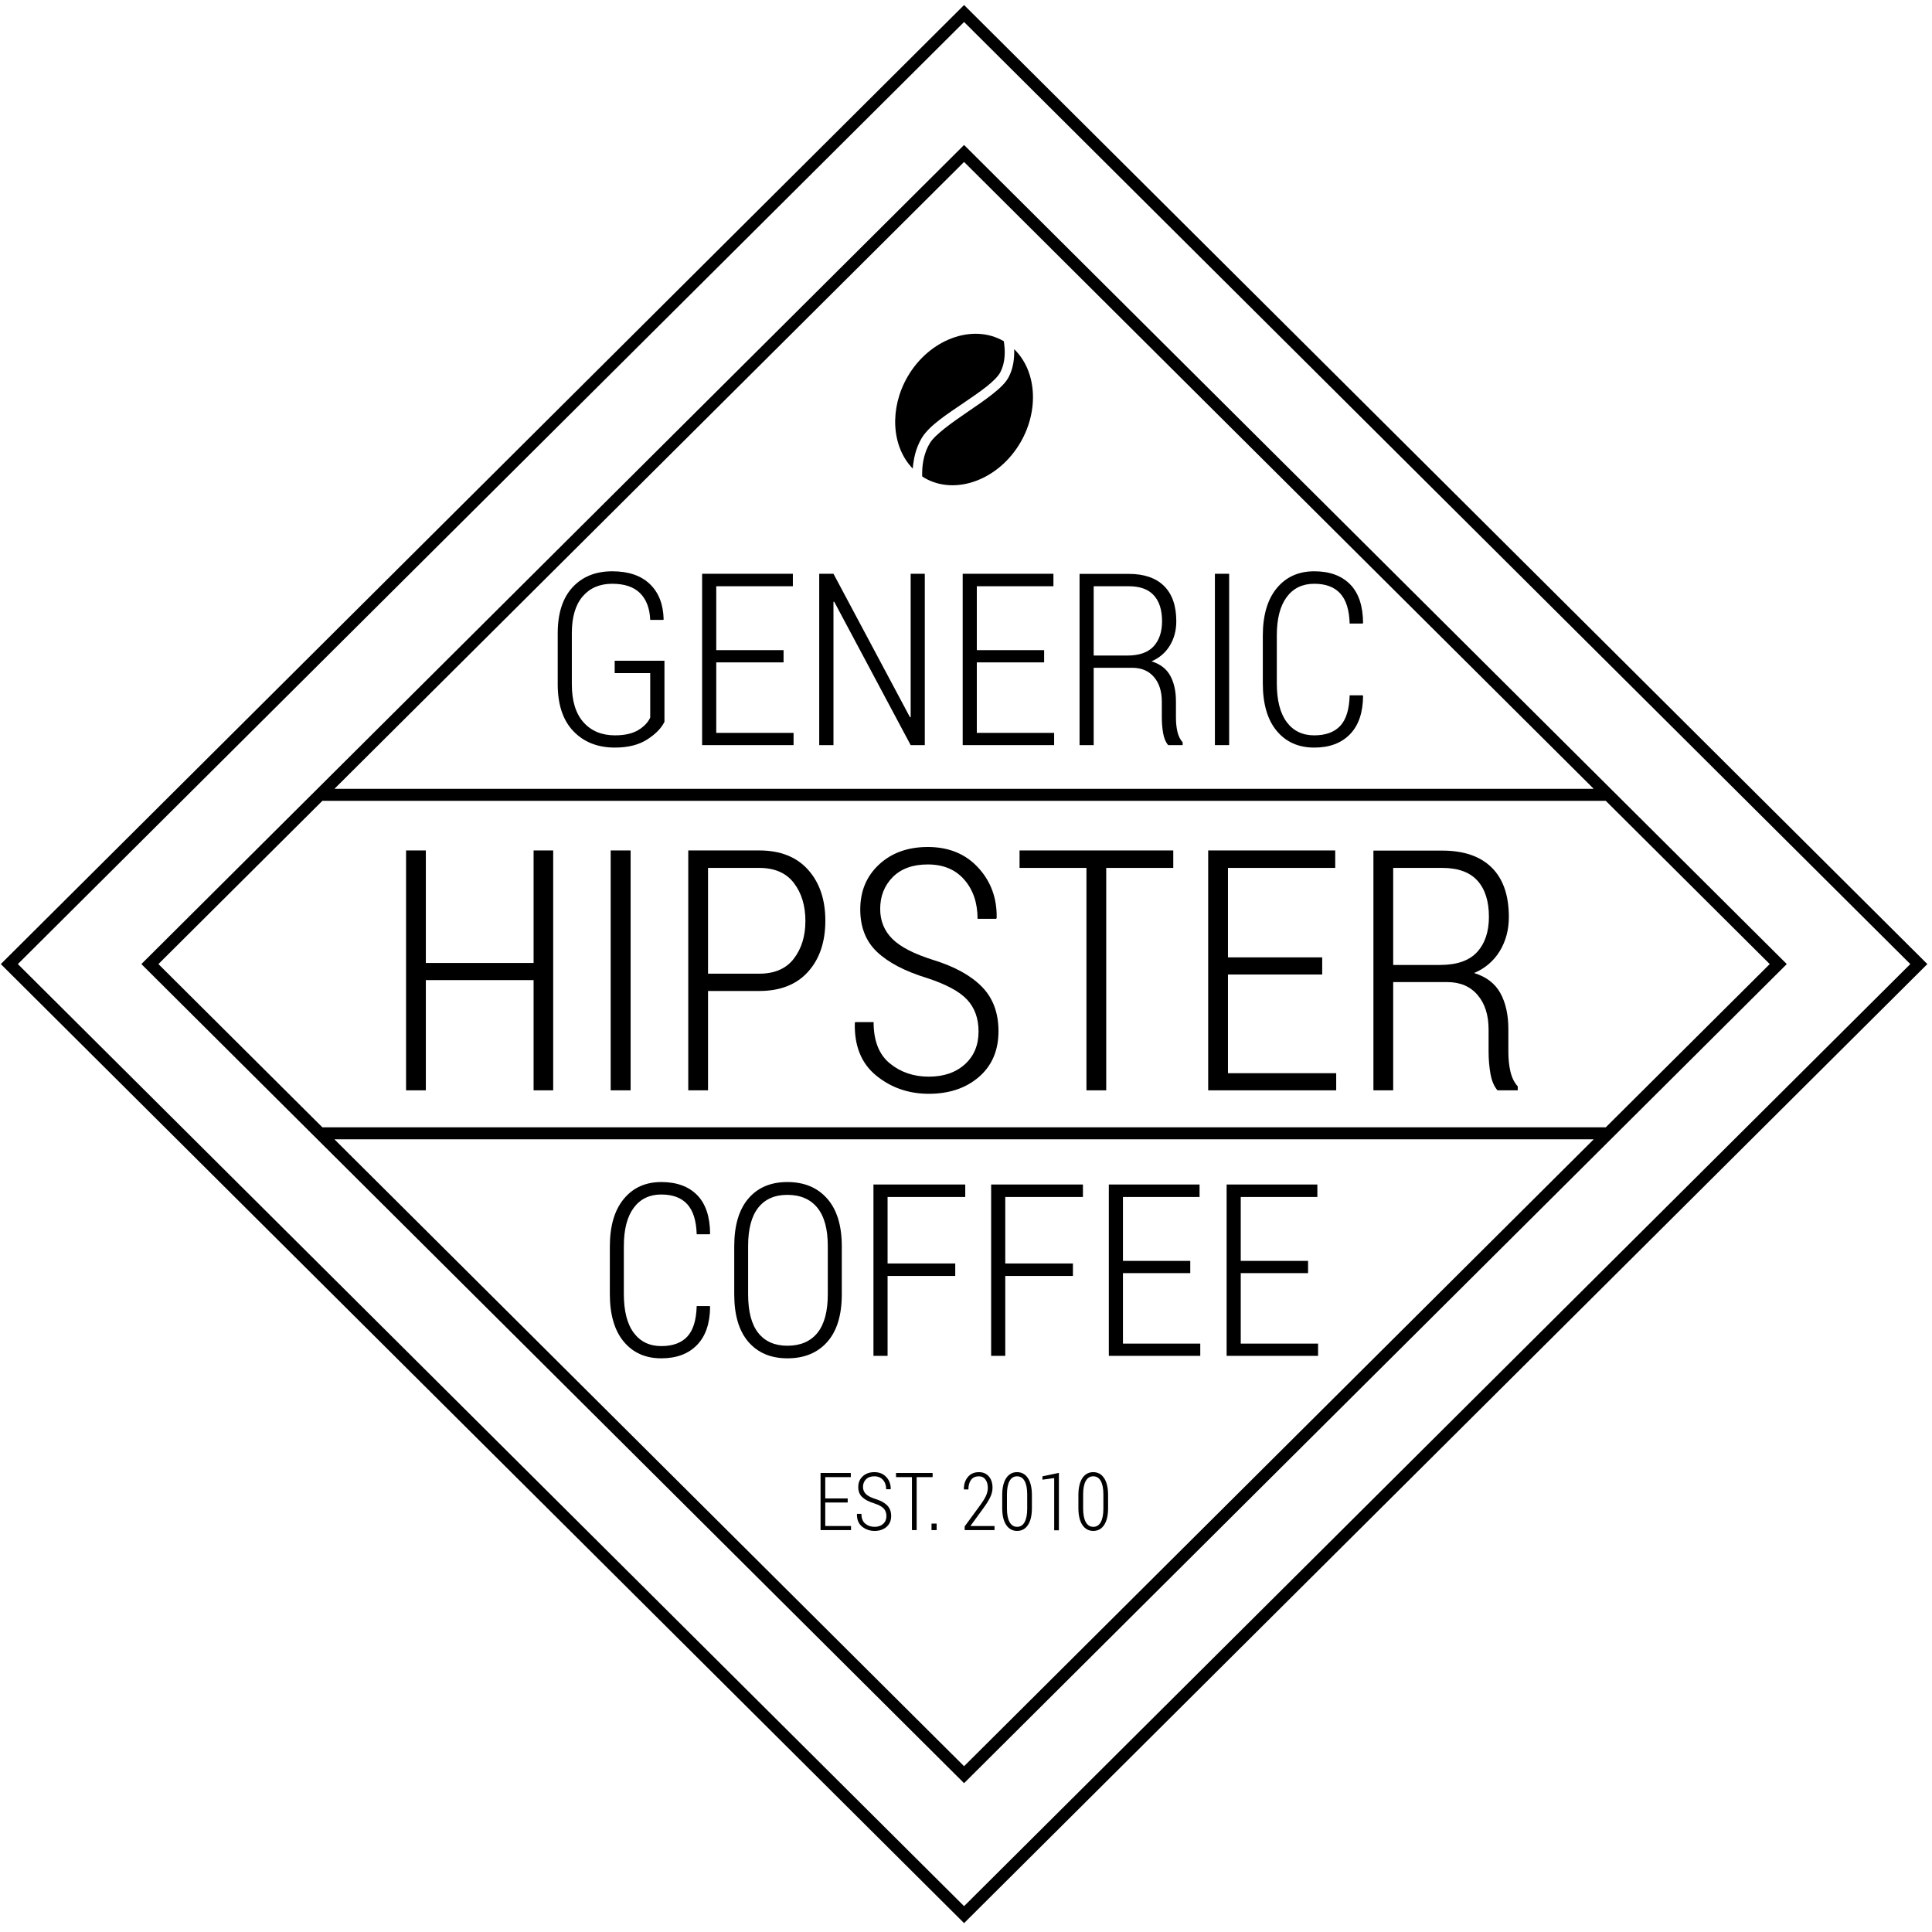
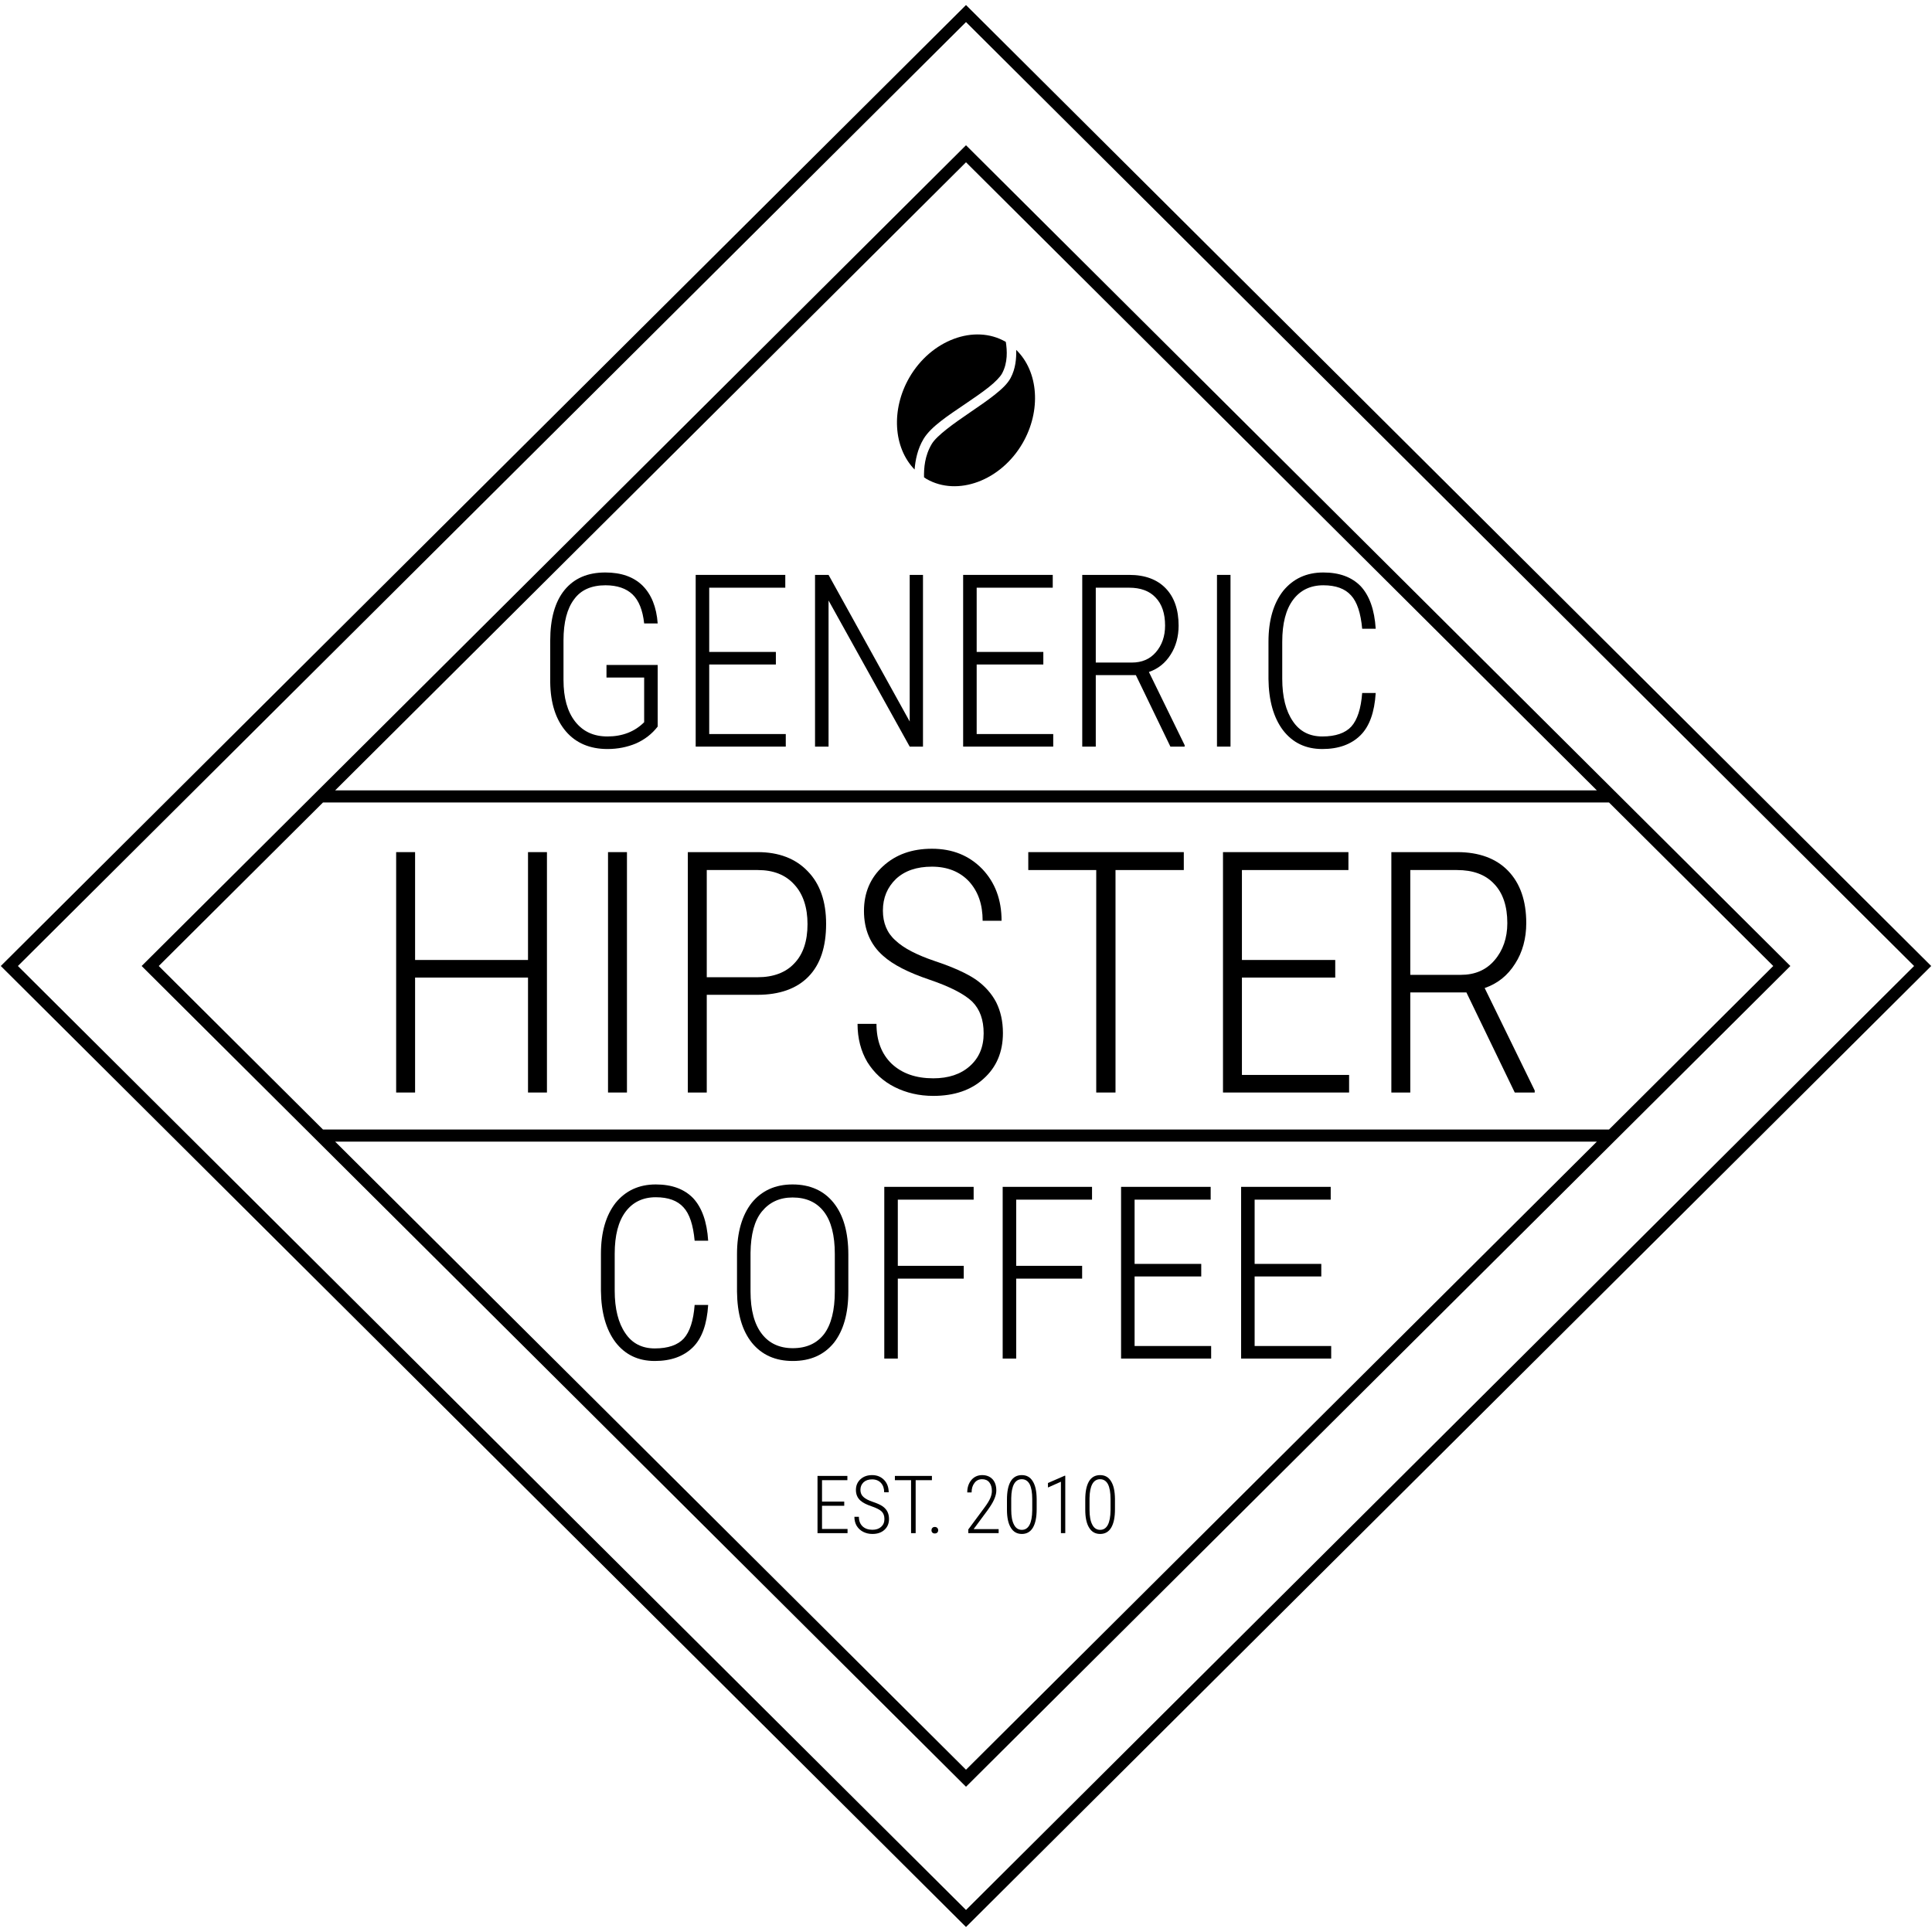
- <svg xmlns="http://www.w3.org/2000/svg" width="100%" height="100%" viewBox="0 0 334 334" version="1.1" xml:space="preserve" style="fill-rule:evenodd;clip-rule:evenodd;">
-   <path d="M54.924,195.925l223.485,0m-223.485,-58.517l223.485,0m-252.496,29.259l140.754,-140.137l140.754,140.137l-140.754,140.136l-140.754,-140.136Zm-24.301,0l165.055,-164.332l165.055,164.332l-165.055,164.331l-165.055,-164.331Z" style="fill:none;fill-rule:nonzero;stroke:#000;stroke-width:2.08px;" />
+ <svg xmlns="http://www.w3.org/2000/svg" width="100%" height="100%" viewBox="0 0 80 80" version="1.1" xml:space="preserve" style="fill-rule:evenodd;clip-rule:evenodd;">
+   <path d="M13.182,47.022L66.818,47.022M13.182,32.978L66.818,32.978M6.219,40L40,6.367L73.781,40L40,73.633L6.219,40ZM0.387,40L40,0.561L79.613,40L40,79.44L0.387,40Z" style="fill:none;fill-rule:nonzero;stroke:black;stroke-width:0.5px;" />
  <g>
-     <path d="M173.497,58.969c-0.001,-0.001 -0.002,-0.001 -0.003,-0.002c-5.365,-3.097 -12.861,-0.307 -16.607,6.18c-3.153,5.471 -2.775,12.07 0.907,15.86c0.135,-1.612 0.498,-3.527 1.557,-5.284c1.276,-2.119 4.262,-4.043 7.168,-6.02c1.453,-0.988 2.886,-1.962 4.038,-2.875c1.151,-0.913 2.014,-1.795 2.343,-2.415c0.994,-1.876 0.865,-3.919 0.639,-5.42c-0.014,-0.008 -0.028,-0.016 -0.042,-0.024l0,0Zm1.834,1.397c0.037,1.506 -0.109,3.23 -0.958,4.832c-0.552,1.042 -1.558,1.961 -2.783,2.932c-1.224,0.971 -2.676,1.965 -4.129,2.953c-2.907,1.977 -5.826,4.066 -6.689,5.498c-1.244,2.066 -1.378,4.205 -1.349,5.771c0.136,0.095 0.274,0.188 0.414,0.276c5.365,3.094 12.859,0.303 16.603,-6.183c0.002,-0.002 0.003,-0.004 0.004,-0.006c3.22,-5.585 2.753,-12.33 -1.113,-16.073Z" style="fill-rule:nonzero;" />
-     <path d="M95.635,188.494l-3.389,0l0,-19.055l-18.628,0l0,19.055l-3.418,0l0,-41.471l3.418,0l0,19.454l18.628,0l0,-19.454l3.389,0l0,41.471Z" style="fill-rule:nonzero;" />
-     <rect x="105.573" y="147.023" width="3.446" height="41.471" style="fill-rule:nonzero;" />
-     <path d="M122.403,171.319l0,17.175l-3.418,0l0,-41.471l12.277,0c3.626,0 6.437,1.111 8.431,3.332c1.993,2.222 2.99,5.156 2.99,8.802c0,3.683 -0.997,6.631 -2.99,8.844c-1.994,2.212 -4.805,3.318 -8.431,3.318l-8.859,0Zm0,-2.991l8.859,0c2.658,0 4.652,-0.869 5.981,-2.606c1.329,-1.738 1.994,-3.907 1.994,-6.508c0,-2.64 -0.665,-4.828 -1.994,-6.566c-1.329,-1.737 -3.323,-2.606 -5.981,-2.606l-8.859,0l0,18.286Z" style="fill-rule:nonzero;" />
-     <path d="M169.169,178.326c0,-2.26 -0.659,-4.097 -1.979,-5.512c-1.32,-1.414 -3.641,-2.663 -6.964,-3.745c-3.779,-1.159 -6.642,-2.654 -8.588,-4.486c-1.946,-1.833 -2.919,-4.287 -2.919,-7.363c0,-3.171 1.087,-5.763 3.261,-7.776c2.174,-2.013 4.98,-3.019 8.417,-3.019c3.608,0 6.508,1.186 8.701,3.56c2.193,2.374 3.262,5.269 3.205,8.687l-0.086,0.171l-3.218,0c0,-2.753 -0.765,-5.008 -2.293,-6.764c-1.529,-1.757 -3.632,-2.635 -6.309,-2.635c-2.602,0 -4.624,0.731 -6.067,2.193c-1.443,1.462 -2.165,3.295 -2.165,5.497c0,2.051 0.698,3.774 2.094,5.17c1.395,1.396 3.764,2.616 7.106,3.66c3.684,1.139 6.48,2.682 8.388,4.629c1.909,1.946 2.863,4.505 2.863,7.676c0,3.323 -1.125,5.957 -3.375,7.904c-2.251,1.946 -5.142,2.919 -8.673,2.919c-3.475,0 -6.499,-1.044 -9.072,-3.133c-2.573,-2.089 -3.812,-5.117 -3.717,-9.086l0.057,-0.171l3.19,0c0,3.228 0.935,5.607 2.805,7.135c1.871,1.529 4.116,2.293 6.737,2.293c2.582,0 4.661,-0.712 6.237,-2.136c1.576,-1.424 2.364,-3.314 2.364,-5.668Z" style="fill-rule:nonzero;" />
-     <path d="M202.833,150.042l-11.592,0l0,38.452l-3.418,0l0,-38.452l-11.564,0l0,-3.019l26.574,0l0,3.019Z" style="fill-rule:nonzero;" />
-     <path d="M228.579,168.471l-16.292,0l0,17.061l18.713,0l0,2.962l-22.131,0l0,-41.471l21.96,0l0,3.019l-18.542,0l0,15.466l16.292,0l0,2.963Z" style="fill-rule:nonzero;" />
-     <path d="M240.852,169.781l0,18.713l-3.418,0l0,-41.443l11.906,0c3.722,0 6.57,0.978 8.545,2.934c1.975,1.956 2.962,4.804 2.962,8.545c0,2.203 -0.522,4.163 -1.566,5.882c-1.045,1.718 -2.526,2.986 -4.444,3.802c2.108,0.646 3.622,1.804 4.543,3.475c0.921,1.671 1.382,3.75 1.382,6.238l0,3.902c0,1.291 0.123,2.45 0.37,3.475c0.247,1.025 0.665,1.861 1.253,2.507l0,0.683l-3.503,0c-0.589,-0.683 -0.992,-1.633 -1.211,-2.848c-0.218,-1.215 -0.327,-2.507 -0.327,-3.874l0,-3.788c0,-2.507 -0.636,-4.5 -1.909,-5.982c-1.272,-1.481 -3.019,-2.221 -5.241,-2.221l-9.342,0Zm0,-2.962l8.089,0c2.925,0 5.065,-0.746 6.423,-2.236c1.358,-1.491 2.037,-3.518 2.037,-6.082c0,-2.715 -0.665,-4.804 -1.994,-6.266c-1.329,-1.462 -3.352,-2.193 -6.067,-2.193l-8.488,0l0,16.777Z" style="fill-rule:nonzero;" />
-     <path d="M122.701,225.791l0.061,0.122c-0.027,2.889 -0.787,5.097 -2.279,6.623c-1.492,1.526 -3.546,2.288 -6.164,2.288c-2.726,0 -4.89,-0.963 -6.49,-2.889c-1.601,-1.925 -2.401,-4.672 -2.401,-8.239l0,-8.199c0,-3.54 0.804,-6.284 2.411,-8.23c1.607,-1.946 3.767,-2.919 6.48,-2.919c2.645,0 4.706,0.746 6.185,2.238c1.478,1.492 2.231,3.716 2.258,6.673l-0.061,0.122l-2.258,0c-0.068,-2.347 -0.611,-4.079 -1.628,-5.198c-1.017,-1.119 -2.516,-1.679 -4.496,-1.679c-2.035,0 -3.622,0.767 -4.761,2.299c-1.139,1.533 -1.709,3.744 -1.709,6.633l0,8.26c0,2.943 0.57,5.181 1.709,6.714c1.139,1.532 2.726,2.299 4.761,2.299c1.98,0 3.479,-0.546 4.496,-1.638c1.017,-1.092 1.56,-2.852 1.628,-5.28l2.258,0Z" style="fill-rule:nonzero;" />
-     <path d="M145.528,223.757c0,3.594 -0.837,6.337 -2.512,8.229c-1.676,1.892 -3.971,2.838 -6.887,2.838c-2.862,0 -5.11,-0.946 -6.745,-2.838c-1.634,-1.892 -2.451,-4.635 -2.451,-8.229l0,-8.301c0,-3.594 0.814,-6.344 2.441,-8.25c1.628,-1.906 3.873,-2.858 6.734,-2.858c2.917,0 5.216,0.956 6.897,2.868c1.682,1.913 2.523,4.659 2.523,8.24l0,8.301Zm-2.421,-8.362c0,-2.93 -0.603,-5.134 -1.811,-6.612c-1.207,-1.479 -2.936,-2.218 -5.188,-2.218c-2.183,0 -3.858,0.739 -5.025,2.218c-1.166,1.478 -1.749,3.682 -1.749,6.612l0,8.362c0,2.97 0.583,5.195 1.749,6.673c1.167,1.478 2.848,2.218 5.046,2.218c2.251,0 3.977,-0.74 5.178,-2.218c1.2,-1.478 1.8,-3.703 1.8,-6.673l0,-8.362Z" style="fill-rule:nonzero;" />
-     <path d="M165.141,220.583l-11.699,0l0,13.814l-2.441,0l0,-29.622l15.869,0l0,2.156l-13.428,0l0,11.495l11.699,0l0,2.157Z" style="fill-rule:nonzero;" />
-     <path d="M185.486,220.583l-11.699,0l0,13.814l-2.441,0l0,-29.622l15.869,0l0,2.156l-13.428,0l0,11.495l11.699,0l0,2.157Z" style="fill-rule:nonzero;" />
-     <path d="M205.77,220.095l-11.638,0l0,12.186l13.367,0l0,2.116l-15.808,0l0,-29.622l15.686,0l0,2.156l-13.245,0l0,11.048l11.638,0l0,2.116Z" style="fill-rule:nonzero;" />
-     <path d="M226.135,220.095l-11.637,0l0,12.186l13.367,0l0,2.116l-15.809,0l0,-29.622l15.687,0l0,2.156l-13.245,0l0,11.048l11.637,0l0,2.116Z" style="fill-rule:nonzero;" />
-     <path d="M114.87,124.786c-0.543,1.112 -1.543,2.132 -3.001,3.062c-1.458,0.929 -3.313,1.393 -5.564,1.393c-2.971,0 -5.361,-0.942 -7.172,-2.828c-1.811,-1.885 -2.716,-4.591 -2.716,-8.117l0,-8.81c0,-3.459 0.855,-6.11 2.564,-7.955c1.708,-1.844 3.994,-2.767 6.856,-2.767c2.794,0 4.957,0.729 6.49,2.187c1.533,1.458 2.333,3.49 2.401,6.094l-0.041,0.122l-2.279,0c-0.081,-1.994 -0.664,-3.533 -1.749,-4.619c-1.085,-1.085 -2.693,-1.627 -4.822,-1.627c-2.157,0 -3.859,0.729 -5.107,2.187c-1.248,1.458 -1.872,3.571 -1.872,6.337l0,8.851c0,2.875 0.672,5.065 2.015,6.571c1.342,1.506 3.153,2.258 5.432,2.258c1.668,0 3.004,-0.298 4.008,-0.895c1.003,-0.597 1.702,-1.322 2.095,-2.177l0,-7.69l-6.144,0l0,-2.136l8.606,0l0,10.559Z" style="fill-rule:nonzero;" />
-     <path d="M135.46,114.511l-11.637,0l0,12.187l13.367,0l0,2.116l-15.808,0l0,-29.622l15.686,0l0,2.156l-13.245,0l0,11.047l11.637,0l0,2.116Z" style="fill-rule:nonzero;" />
-     <path d="M159.876,128.814l-2.442,0l-13.224,-24.801l-0.122,0.021l0,24.78l-2.462,0l0,-29.622l2.462,0l13.224,24.8l0.122,-0.02l0,-24.78l2.442,0l0,29.622Z" style="fill-rule:nonzero;" />
-     <path d="M180.507,114.511l-11.638,0l0,12.187l13.367,0l0,2.116l-15.808,0l0,-29.622l15.686,0l0,2.156l-13.245,0l0,11.047l11.638,0l0,2.116Z" style="fill-rule:nonzero;" />
-     <path d="M189.073,115.447l0,13.367l-2.441,0l0,-29.602l8.504,0c2.659,0 4.693,0.698 6.104,2.095c1.41,1.397 2.116,3.432 2.116,6.104c0,1.573 -0.373,2.974 -1.119,4.201c-0.746,1.228 -1.804,2.133 -3.174,2.716c1.505,0.461 2.587,1.289 3.245,2.482c0.658,1.194 0.987,2.679 0.987,4.456l0,2.787c0,0.922 0.088,1.75 0.264,2.482c0.176,0.733 0.475,1.329 0.895,1.791l0,0.488l-2.502,0c-0.421,-0.488 -0.709,-1.167 -0.865,-2.035c-0.156,-0.868 -0.234,-1.79 -0.234,-2.767l0,-2.705c0,-1.791 -0.454,-3.215 -1.363,-4.273c-0.909,-1.058 -2.157,-1.587 -3.743,-1.587l-6.674,0Zm0,-2.116l5.778,0c2.089,0 3.618,-0.532 4.588,-1.597c0.97,-1.064 1.455,-2.512 1.455,-4.343c0,-1.94 -0.475,-3.432 -1.424,-4.476c-0.95,-1.045 -2.394,-1.567 -4.334,-1.567l-6.063,0l0,11.983Z" style="fill-rule:nonzero;" />
-     <rect x="210.03" y="99.192" width="2.462" height="29.622" style="fill-rule:nonzero;" />
-     <path d="M235.585,120.208l0.061,0.122c-0.027,2.889 -0.787,5.096 -2.279,6.622c-1.492,1.526 -3.547,2.289 -6.165,2.289c-2.726,0 -4.889,-0.963 -6.49,-2.889c-1.6,-1.926 -2.4,-4.672 -2.4,-8.24l0,-8.199c0,-3.54 0.803,-6.283 2.411,-8.229c1.607,-1.947 3.767,-2.92 6.479,-2.92c2.645,0 4.707,0.746 6.185,2.238c1.479,1.492 2.232,3.717 2.259,6.673l-0.061,0.122l-2.259,0c-0.068,-2.346 -0.61,-4.079 -1.627,-5.198c-1.018,-1.119 -2.516,-1.678 -4.497,-1.678c-2.034,0 -3.621,0.766 -4.76,2.299c-1.14,1.533 -1.709,3.743 -1.709,6.632l0,8.26c0,2.944 0.569,5.182 1.709,6.714c1.139,1.533 2.726,2.299 4.76,2.299c1.981,0 3.479,-0.546 4.497,-1.637c1.017,-1.092 1.559,-2.852 1.627,-5.28l2.259,0Z" style="fill-rule:nonzero;" />
-     <path d="M146.547,259.751l-3.879,0l0,4.062l4.456,0l0,0.706l-5.269,0l0,-9.875l5.228,0l0,0.719l-4.415,0l0,3.683l3.879,0l0,0.705Z" style="fill-rule:nonzero;" />
-     <path d="M153.241,262.097c0,-0.538 -0.157,-0.975 -0.471,-1.312c-0.315,-0.337 -0.867,-0.634 -1.658,-0.892c-0.9,-0.275 -1.582,-0.631 -2.045,-1.068c-0.464,-0.436 -0.695,-1.02 -0.695,-1.753c0,-0.755 0.259,-1.372 0.776,-1.851c0.518,-0.479 1.186,-0.719 2.004,-0.719c0.859,0 1.55,0.283 2.072,0.848c0.522,0.565 0.777,1.254 0.763,2.068l-0.02,0.041l-0.767,0c0,-0.656 -0.182,-1.193 -0.546,-1.611c-0.364,-0.418 -0.864,-0.627 -1.502,-0.627c-0.619,0 -1.101,0.174 -1.444,0.522c-0.344,0.348 -0.516,0.784 -0.516,1.309c0,0.488 0.166,0.898 0.499,1.231c0.332,0.332 0.896,0.623 1.692,0.871c0.877,0.272 1.543,0.639 1.997,1.102c0.454,0.464 0.682,1.073 0.682,1.828c0,0.791 -0.268,1.418 -0.804,1.882c-0.536,0.463 -1.224,0.695 -2.065,0.695c-0.827,0 -1.547,-0.249 -2.16,-0.746c-0.613,-0.497 -0.908,-1.218 -0.885,-2.163l0.013,-0.041l0.76,0c0,0.769 0.223,1.335 0.668,1.699c0.445,0.364 0.98,0.546 1.604,0.546c0.615,0 1.11,-0.17 1.485,-0.509c0.375,-0.339 0.563,-0.789 0.563,-1.35Z" style="fill-rule:nonzero;" />
-     <path d="M161.23,255.363l-2.76,0l0,9.156l-0.814,0l0,-9.156l-2.754,0l0,-0.719l6.328,0l0,0.719Z" style="fill-rule:nonzero;" />
-     <rect x="161.04" y="263.393" width="0.882" height="1.126" style="fill-rule:nonzero;" />
-     <path d="M171.931,264.519l-5.161,0l0,-0.638l2.679,-3.662c0.488,-0.669 0.831,-1.229 1.028,-1.679c0.196,-0.449 0.295,-0.885 0.295,-1.305c0,-0.606 -0.137,-1.093 -0.411,-1.461c-0.273,-0.369 -0.65,-0.553 -1.129,-0.553c-0.601,0 -1.054,0.204 -1.36,0.614c-0.305,0.409 -0.457,0.961 -0.457,1.658l-0.767,0l-0.013,-0.034c-0.018,-0.832 0.207,-1.533 0.675,-2.103c0.467,-0.569 1.108,-0.854 1.922,-0.854c0.715,0 1.285,0.245 1.713,0.736c0.427,0.49 0.64,1.147 0.64,1.97c0,0.547 -0.139,1.102 -0.417,1.665c-0.278,0.563 -0.663,1.179 -1.156,1.848l-2.251,3.092l4.17,0l0,0.706Z" style="fill-rule:nonzero;" />
-     <path d="M178.394,260.694c0,1.275 -0.227,2.255 -0.681,2.94c-0.455,0.684 -1.08,1.027 -1.875,1.027c-0.801,0 -1.43,-0.344 -1.889,-1.031c-0.459,-0.687 -0.689,-1.666 -0.689,-2.936l0,-2.211c0,-1.266 0.228,-2.246 0.682,-2.94c0.454,-0.694 1.082,-1.041 1.882,-1.041c0.8,0 1.429,0.346 1.885,1.038c0.457,0.691 0.685,1.672 0.685,2.943l0,2.211Zm-0.814,-2.354c0,-1.003 -0.15,-1.774 -0.451,-2.312c-0.3,-0.538 -0.735,-0.807 -1.305,-0.807c-0.565,0 -0.997,0.27 -1.295,0.81c-0.299,0.541 -0.448,1.31 -0.448,2.309l0,2.483c0,0.994 0.152,1.765 0.454,2.312c0.303,0.547 0.737,0.821 1.303,0.821c0.565,0 0.996,-0.273 1.295,-0.818c0.298,-0.544 0.447,-1.316 0.447,-2.315l0,-2.483Z" style="fill-rule:nonzero;" />
-     <path d="M183.06,264.559l-0.814,0l0,-9.033l-2.028,0.278l0,-0.583l2.842,-0.597l0,9.935Z" style="fill-rule:nonzero;" />
-     <path d="M191.564,260.694c0,1.275 -0.227,2.255 -0.681,2.94c-0.455,0.684 -1.08,1.027 -1.875,1.027c-0.801,0 -1.43,-0.344 -1.889,-1.031c-0.459,-0.687 -0.689,-1.666 -0.689,-2.936l0,-2.211c0,-1.266 0.228,-2.246 0.682,-2.94c0.454,-0.694 1.082,-1.041 1.882,-1.041c0.8,0 1.429,0.346 1.885,1.038c0.457,0.691 0.685,1.672 0.685,2.943l0,2.211Zm-0.814,-2.354c0,-1.003 -0.15,-1.774 -0.451,-2.312c-0.3,-0.538 -0.735,-0.807 -1.305,-0.807c-0.565,0 -0.997,0.27 -1.295,0.81c-0.299,0.541 -0.448,1.31 -0.448,2.309l0,2.483c0,0.994 0.152,1.765 0.454,2.312c0.303,0.547 0.737,0.821 1.303,0.821c0.565,0 0.996,-0.273 1.295,-0.818c0.298,-0.544 0.447,-1.316 0.447,-2.315l0,-2.483Z" style="fill-rule:nonzero;" />
+     <path d="M41.639,14.153C41.639,14.152 41.639,14.152 41.639,14.152C40.351,13.409 38.552,14.078 37.653,15.635C36.896,16.948 36.987,18.532 37.871,19.442C37.903,19.055 37.99,18.595 38.244,18.173C38.55,17.665 39.267,17.203 39.965,16.729C40.313,16.492 40.657,16.258 40.934,16.039C41.21,15.82 41.417,15.608 41.496,15.459C41.735,15.009 41.704,14.518 41.649,14.158C41.646,14.156 41.643,14.154 41.639,14.153L41.639,14.153ZM42.079,14.488C42.088,14.849 42.053,15.263 41.85,15.647C41.717,15.897 41.476,16.118 41.182,16.351C40.888,16.584 40.539,16.823 40.191,17.06C39.493,17.534 38.792,18.036 38.585,18.379C38.287,18.875 38.255,19.389 38.262,19.764C38.294,19.787 38.327,19.81 38.361,19.831C39.648,20.573 41.447,19.903 42.346,18.347C42.346,18.346 42.346,18.346 42.347,18.345C43.119,17.005 43.007,15.386 42.079,14.488Z" style="fill-rule:nonzero;" />
+     <g transform="matrix(14,0,0,14,15.2279,45.2386)">
+       <path d="M0.53,0L0.474,0L0.474,-0.34L0.14,-0.34L0.14,0L0.084,0L0.084,-0.711L0.14,-0.711L0.14,-0.392L0.474,-0.392L0.474,-0.711L0.53,-0.711L0.53,0Z" style="fill-rule:nonzero;" />
+     </g>
+     <g transform="matrix(14,0,0,14,23.8609,45.2386)">
+       <rect x="0.094" y="-0.711" width="0.056" height="0.711" style="fill-rule:nonzero;" />
+     </g>
+     <g transform="matrix(14,0,0,14,27.3055,45.2386)">
+       <path d="M0.14,-0.289L0.14,0L0.084,0L0.084,-0.711L0.291,-0.711C0.353,-0.711 0.403,-0.692 0.439,-0.654C0.475,-0.617 0.493,-0.565 0.493,-0.499C0.493,-0.431 0.476,-0.379 0.441,-0.343C0.406,-0.307 0.355,-0.289 0.29,-0.289L0.14,-0.289ZM0.14,-0.341L0.291,-0.341C0.337,-0.341 0.374,-0.355 0.399,-0.382C0.425,-0.409 0.438,-0.448 0.438,-0.498C0.438,-0.547 0.425,-0.587 0.399,-0.615C0.373,-0.644 0.337,-0.658 0.291,-0.658L0.14,-0.658L0.14,-0.341Z" style="fill-rule:nonzero;" />
+     </g>
+     <g transform="matrix(14,0,0,14,34.879,45.2386)">
+       <path d="M0.418,-0.175C0.418,-0.215 0.407,-0.246 0.384,-0.269C0.361,-0.291 0.319,-0.313 0.257,-0.334C0.195,-0.355 0.15,-0.378 0.121,-0.404C0.083,-0.437 0.064,-0.482 0.064,-0.537C0.064,-0.591 0.083,-0.635 0.12,-0.669C0.158,-0.704 0.206,-0.721 0.265,-0.721C0.326,-0.721 0.375,-0.701 0.414,-0.661C0.452,-0.621 0.471,-0.57 0.471,-0.508L0.415,-0.508C0.415,-0.556 0.402,-0.594 0.375,-0.624C0.348,-0.653 0.311,-0.668 0.265,-0.668C0.22,-0.668 0.185,-0.656 0.159,-0.632C0.133,-0.607 0.12,-0.576 0.12,-0.538C0.12,-0.502 0.132,-0.472 0.157,-0.45C0.181,-0.427 0.22,-0.407 0.273,-0.389C0.327,-0.371 0.367,-0.353 0.395,-0.334C0.422,-0.315 0.442,-0.292 0.455,-0.267C0.468,-0.241 0.475,-0.211 0.475,-0.176C0.475,-0.12 0.456,-0.075 0.418,-0.041C0.381,-0.007 0.331,0.01 0.269,0.01C0.227,0.01 0.189,0.001 0.155,-0.016C0.121,-0.033 0.094,-0.058 0.074,-0.09C0.055,-0.122 0.045,-0.16 0.045,-0.203L0.101,-0.203C0.101,-0.153 0.116,-0.114 0.146,-0.085C0.177,-0.056 0.218,-0.042 0.269,-0.042C0.314,-0.042 0.35,-0.054 0.377,-0.078C0.404,-0.102 0.418,-0.134 0.418,-0.175Z" style="fill-rule:nonzero;" />
+     </g>
+     <g transform="matrix(14,0,0,14,42.1448,45.2386)">
+       <path d="M0.491,-0.658L0.289,-0.658L0.289,0L0.232,0L0.232,-0.658L0.031,-0.658L0.031,-0.711L0.491,-0.711L0.491,-0.658Z" style="fill-rule:nonzero;" />
+     </g>
+     <g transform="matrix(14,0,0,14,49.4654,45.2386)">
+       <path d="M0.416,-0.34L0.14,-0.34L0.14,-0.052L0.457,-0.052L0.457,0L0.084,0L0.084,-0.711L0.455,-0.711L0.455,-0.658L0.14,-0.658L0.14,-0.392L0.416,-0.392L0.416,-0.34Z" style="fill-rule:nonzero;" />
+     </g>
+     <g transform="matrix(14,0,0,14,56.451,45.2386)">
+       <path d="M0.305,-0.296L0.139,-0.296L0.139,0L0.083,0L0.083,-0.711L0.278,-0.711C0.343,-0.711 0.393,-0.692 0.428,-0.656C0.464,-0.619 0.482,-0.567 0.482,-0.501C0.482,-0.456 0.471,-0.415 0.449,-0.381C0.427,-0.346 0.397,-0.322 0.359,-0.309L0.507,-0.006L0.507,0L0.448,0L0.305,-0.296ZM0.139,-0.348L0.288,-0.348C0.33,-0.348 0.363,-0.362 0.388,-0.391C0.413,-0.42 0.426,-0.457 0.426,-0.501C0.426,-0.551 0.413,-0.59 0.387,-0.617C0.361,-0.645 0.324,-0.658 0.277,-0.658L0.139,-0.658L0.139,-0.348Z" style="fill-rule:nonzero;" />
+     </g>
+     <g transform="matrix(10,0,0,10,24.2236,56.2553)">
+       <path d="M0.51,-0.222C0.505,-0.142 0.484,-0.083 0.446,-0.046C0.408,-0.009 0.356,0.01 0.289,0.01C0.22,0.01 0.166,-0.016 0.126,-0.068C0.087,-0.12 0.067,-0.191 0.066,-0.28L0.066,-0.434C0.066,-0.524 0.087,-0.594 0.127,-0.645C0.168,-0.695 0.223,-0.721 0.293,-0.721C0.36,-0.721 0.411,-0.702 0.448,-0.664C0.484,-0.625 0.505,-0.567 0.51,-0.488L0.454,-0.488C0.448,-0.553 0.433,-0.599 0.408,-0.626C0.383,-0.654 0.345,-0.668 0.293,-0.668C0.24,-0.668 0.198,-0.648 0.168,-0.608C0.138,-0.568 0.123,-0.51 0.123,-0.434L0.123,-0.281C0.123,-0.206 0.138,-0.147 0.167,-0.105C0.195,-0.063 0.236,-0.042 0.289,-0.042C0.344,-0.042 0.384,-0.056 0.409,-0.083C0.434,-0.111 0.449,-0.157 0.454,-0.222L0.51,-0.222Z" style="fill-rule:nonzero;" />
+     </g>
+     <g transform="matrix(10,0,0,10,29.8779,56.2553)">
+       <path d="M0.525,-0.278C0.525,-0.187 0.505,-0.116 0.465,-0.065C0.424,-0.015 0.368,0.01 0.295,0.01C0.223,0.01 0.167,-0.015 0.126,-0.065C0.085,-0.116 0.065,-0.186 0.064,-0.277L0.064,-0.432C0.064,-0.523 0.085,-0.594 0.125,-0.645C0.166,-0.695 0.222,-0.721 0.294,-0.721C0.367,-0.721 0.424,-0.695 0.464,-0.645C0.505,-0.594 0.525,-0.522 0.525,-0.43L0.525,-0.278ZM0.469,-0.433C0.469,-0.51 0.454,-0.569 0.424,-0.608C0.394,-0.647 0.351,-0.667 0.294,-0.667C0.24,-0.667 0.198,-0.647 0.167,-0.609C0.136,-0.571 0.121,-0.514 0.12,-0.438L0.12,-0.278C0.12,-0.2 0.136,-0.142 0.167,-0.102C0.197,-0.063 0.24,-0.043 0.295,-0.043C0.352,-0.043 0.395,-0.063 0.425,-0.102C0.454,-0.141 0.469,-0.2 0.469,-0.278L0.469,-0.433Z" style="fill-rule:nonzero;" />
+     </g>
+     <g transform="matrix(10,0,0,10,35.7764,56.2553)">
+       <path d="M0.413,-0.331L0.14,-0.331L0.14,0L0.084,0L0.084,-0.711L0.454,-0.711L0.454,-0.658L0.14,-0.658L0.14,-0.384L0.413,-0.384L0.413,-0.331Z" style="fill-rule:nonzero;" />
+     </g>
+     <g transform="matrix(10,0,0,10,40.6787,56.2553)">
+       <path d="M0.413,-0.331L0.14,-0.331L0.14,0L0.084,0L0.084,-0.711L0.454,-0.711L0.454,-0.658L0.14,-0.658L0.14,-0.384L0.413,-0.384L0.413,-0.331Z" style="fill-rule:nonzero;" />
+     </g>
+     <g transform="matrix(10,0,0,10,45.5811,56.2553)">
+       <path d="M0.416,-0.34L0.14,-0.34L0.14,-0.052L0.457,-0.052L0.457,0L0.084,0L0.084,-0.711L0.455,-0.711L0.455,-0.658L0.14,-0.658L0.14,-0.392L0.416,-0.392L0.416,-0.34Z" style="fill-rule:nonzero;" />
+     </g>
+     <g transform="matrix(10,0,0,10,50.5518,56.2553)">
+       <path d="M0.416,-0.34L0.14,-0.34L0.14,-0.052L0.457,-0.052L0.457,0L0.084,0L0.084,-0.711L0.455,-0.711L0.455,-0.658L0.14,-0.658L0.14,-0.392L0.416,-0.392L0.416,-0.34Z" style="fill-rule:nonzero;" />
+     </g>
+     <g transform="matrix(10,0,0,10,22.0634,30.9153)">
+       <path d="M0.517,-0.083C0.493,-0.052 0.463,-0.029 0.427,-0.013C0.391,0.002 0.352,0.01 0.309,0.01C0.236,0.01 0.178,-0.015 0.137,-0.063C0.095,-0.112 0.073,-0.18 0.072,-0.267L0.072,-0.439C0.072,-0.53 0.092,-0.6 0.131,-0.648C0.171,-0.697 0.227,-0.721 0.3,-0.721C0.366,-0.721 0.417,-0.703 0.454,-0.667C0.491,-0.63 0.512,-0.578 0.517,-0.51L0.461,-0.51C0.455,-0.565 0.439,-0.605 0.413,-0.63C0.387,-0.655 0.349,-0.668 0.301,-0.668C0.243,-0.668 0.199,-0.649 0.171,-0.61C0.142,-0.572 0.127,-0.515 0.127,-0.44L0.127,-0.276C0.127,-0.202 0.143,-0.145 0.175,-0.104C0.207,-0.063 0.251,-0.042 0.309,-0.042C0.371,-0.042 0.422,-0.062 0.461,-0.101L0.461,-0.286L0.305,-0.286L0.305,-0.338L0.517,-0.338L0.517,-0.083Z" style="fill-rule:nonzero;" />
+     </g>
+     <g transform="matrix(10,0,0,10,27.967,30.9153)">
+       <path d="M0.416,-0.34L0.14,-0.34L0.14,-0.052L0.457,-0.052L0.457,0L0.084,0L0.084,-0.711L0.455,-0.711L0.455,-0.658L0.14,-0.658L0.14,-0.392L0.416,-0.392L0.416,-0.34Z" style="fill-rule:nonzero;" />
+     </g>
+     <g transform="matrix(10,0,0,10,32.9087,30.9153)">
+       <path d="M0.531,0L0.476,0L0.14,-0.605L0.14,0L0.084,0L0.084,-0.711L0.14,-0.711L0.476,-0.104L0.476,-0.711L0.531,-0.711L0.531,0Z" style="fill-rule:nonzero;" />
+     </g>
+     <g transform="matrix(10,0,0,10,39.0419,30.9153)">
+       <path d="M0.416,-0.34L0.14,-0.34L0.14,-0.052L0.457,-0.052L0.457,0L0.084,0L0.084,-0.711L0.455,-0.711L0.455,-0.658L0.14,-0.658L0.14,-0.392L0.416,-0.392L0.416,-0.34Z" style="fill-rule:nonzero;" />
+     </g>
+     <g transform="matrix(10,0,0,10,43.9836,30.9153)">
+       <path d="M0.305,-0.296L0.139,-0.296L0.139,0L0.083,0L0.083,-0.711L0.278,-0.711C0.343,-0.711 0.393,-0.692 0.428,-0.656C0.464,-0.619 0.482,-0.567 0.482,-0.501C0.482,-0.456 0.471,-0.415 0.449,-0.381C0.427,-0.346 0.397,-0.322 0.359,-0.309L0.507,-0.006L0.507,0L0.448,0L0.305,-0.296ZM0.139,-0.348L0.288,-0.348C0.33,-0.348 0.363,-0.362 0.388,-0.391C0.413,-0.42 0.426,-0.457 0.426,-0.501C0.426,-0.551 0.413,-0.59 0.387,-0.617C0.361,-0.645 0.324,-0.658 0.277,-0.658L0.139,-0.658L0.139,-0.348Z" style="fill-rule:nonzero;" />
+     </g>
+     <g transform="matrix(10,0,0,10,49.4526,30.9153)">
+       <rect x="0.094" y="-0.711" width="0.056" height="0.711" style="fill-rule:nonzero;" />
+     </g>
+     <g transform="matrix(10,0,0,10,51.865,30.9153)">
+       <path d="M0.51,-0.222C0.505,-0.142 0.484,-0.083 0.446,-0.046C0.408,-0.009 0.356,0.01 0.289,0.01C0.22,0.01 0.166,-0.016 0.126,-0.068C0.087,-0.12 0.067,-0.191 0.066,-0.28L0.066,-0.434C0.066,-0.524 0.087,-0.594 0.127,-0.645C0.168,-0.695 0.223,-0.721 0.293,-0.721C0.36,-0.721 0.411,-0.702 0.448,-0.664C0.484,-0.625 0.505,-0.567 0.51,-0.488L0.454,-0.488C0.448,-0.553 0.433,-0.599 0.408,-0.626C0.383,-0.654 0.345,-0.668 0.293,-0.668C0.24,-0.668 0.198,-0.648 0.168,-0.608C0.138,-0.568 0.123,-0.51 0.123,-0.434L0.123,-0.281C0.123,-0.206 0.138,-0.147 0.167,-0.105C0.195,-0.063 0.236,-0.042 0.289,-0.042C0.344,-0.042 0.384,-0.056 0.409,-0.083C0.434,-0.111 0.449,-0.157 0.454,-0.222L0.51,-0.222Z" style="fill-rule:nonzero;" />
+     </g>
+     <g transform="matrix(3.33333,0,0,3.33333,33.5715,63.4845)">
+       <path d="M0.416,-0.34L0.14,-0.34L0.14,-0.052L0.457,-0.052L0.457,0L0.084,0L0.084,-0.711L0.455,-0.711L0.455,-0.658L0.14,-0.658L0.14,-0.392L0.416,-0.392L0.416,-0.34Z" style="fill-rule:nonzero;" />
+     </g>
+     <g transform="matrix(3.33333,0,0,3.33333,35.2284,63.4845)">
+       <path d="M0.418,-0.175C0.418,-0.215 0.407,-0.246 0.384,-0.269C0.361,-0.291 0.319,-0.313 0.257,-0.334C0.195,-0.355 0.15,-0.378 0.121,-0.404C0.083,-0.437 0.064,-0.482 0.064,-0.537C0.064,-0.591 0.083,-0.635 0.12,-0.669C0.158,-0.704 0.206,-0.721 0.265,-0.721C0.326,-0.721 0.375,-0.701 0.414,-0.661C0.452,-0.621 0.471,-0.57 0.471,-0.508L0.415,-0.508C0.415,-0.556 0.402,-0.594 0.375,-0.624C0.348,-0.653 0.311,-0.668 0.265,-0.668C0.22,-0.668 0.185,-0.656 0.159,-0.632C0.133,-0.607 0.12,-0.576 0.12,-0.538C0.12,-0.502 0.132,-0.472 0.157,-0.45C0.181,-0.427 0.22,-0.407 0.273,-0.389C0.327,-0.371 0.367,-0.353 0.395,-0.334C0.422,-0.315 0.442,-0.292 0.455,-0.267C0.468,-0.241 0.475,-0.211 0.475,-0.176C0.475,-0.12 0.456,-0.075 0.418,-0.041C0.381,-0.007 0.331,0.01 0.269,0.01C0.227,0.01 0.189,0.001 0.155,-0.016C0.121,-0.033 0.094,-0.058 0.074,-0.09C0.055,-0.122 0.045,-0.16 0.045,-0.203L0.101,-0.203C0.101,-0.153 0.116,-0.114 0.146,-0.085C0.177,-0.056 0.218,-0.042 0.269,-0.042C0.314,-0.042 0.35,-0.054 0.377,-0.078C0.404,-0.102 0.418,-0.134 0.418,-0.175Z" style="fill-rule:nonzero;" />
+     </g>
+     <g transform="matrix(3.33333,0,0,3.33333,36.952,63.4845)">
+       <path d="M0.491,-0.658L0.289,-0.658L0.289,0L0.232,0L0.232,-0.658L0.031,-0.658L0.031,-0.711L0.491,-0.711L0.491,-0.658Z" style="fill-rule:nonzero;" />
+     </g>
+     <g transform="matrix(3.33333,0,0,3.33333,38.3338,63.4845)">
+       <path d="M0.071,-0.036C0.071,-0.047 0.074,-0.057 0.082,-0.065C0.089,-0.073 0.099,-0.077 0.112,-0.077C0.125,-0.077 0.136,-0.073 0.143,-0.065C0.151,-0.057 0.154,-0.047 0.154,-0.036C0.154,-0.024 0.151,-0.015 0.143,-0.007C0.136,0 0.125,0.004 0.112,0.004C0.099,0.004 0.089,0 0.082,-0.007C0.074,-0.015 0.071,-0.024 0.071,-0.036Z" style="fill-rule:nonzero;" />
+     </g>
+     <g transform="matrix(3.33333,0,0,3.33333,39.8784,63.4845)">
+       <path d="M0.442,0L0.065,0L0.065,-0.046L0.267,-0.319C0.301,-0.365 0.325,-0.404 0.338,-0.435C0.351,-0.465 0.358,-0.495 0.358,-0.524C0.358,-0.569 0.347,-0.604 0.326,-0.631C0.305,-0.657 0.275,-0.67 0.237,-0.67C0.197,-0.67 0.165,-0.655 0.142,-0.624C0.118,-0.594 0.106,-0.554 0.106,-0.506L0.052,-0.506C0.052,-0.568 0.069,-0.619 0.103,-0.66C0.137,-0.7 0.182,-0.721 0.237,-0.721C0.291,-0.721 0.334,-0.704 0.366,-0.67C0.397,-0.636 0.413,-0.59 0.413,-0.53C0.413,-0.473 0.387,-0.406 0.336,-0.33L0.305,-0.285L0.131,-0.05L0.442,-0.05L0.442,0Z" style="fill-rule:nonzero;" />
+     </g>
+     <g transform="matrix(3.33333,0,0,3.33333,41.4995,63.4845)">
+       <path d="M0.428,-0.297C0.428,-0.196 0.412,-0.12 0.381,-0.068C0.35,-0.016 0.304,0.01 0.244,0.01C0.184,0.01 0.138,-0.016 0.107,-0.068C0.075,-0.119 0.059,-0.194 0.059,-0.291L0.059,-0.416C0.059,-0.515 0.074,-0.59 0.105,-0.643C0.136,-0.695 0.182,-0.721 0.243,-0.721C0.303,-0.721 0.348,-0.696 0.379,-0.645C0.411,-0.595 0.427,-0.522 0.428,-0.425L0.428,-0.297ZM0.373,-0.424C0.373,-0.505 0.362,-0.567 0.341,-0.608C0.319,-0.649 0.286,-0.67 0.243,-0.67C0.201,-0.67 0.169,-0.65 0.147,-0.611C0.125,-0.571 0.113,-0.512 0.112,-0.434L0.112,-0.29C0.112,-0.211 0.123,-0.149 0.146,-0.106C0.168,-0.062 0.201,-0.041 0.244,-0.041C0.285,-0.041 0.317,-0.061 0.339,-0.102C0.361,-0.143 0.372,-0.204 0.373,-0.284L0.373,-0.424Z" style="fill-rule:nonzero;" />
+     </g>
+     <g transform="matrix(3.33333,0,0,3.33333,43.1206,63.4845)">
+       <path d="M0.297,0L0.243,0L0.243,-0.639L0.082,-0.567L0.082,-0.623L0.288,-0.713L0.297,-0.713L0.297,0Z" style="fill-rule:nonzero;" />
+     </g>
+     <g transform="matrix(3.33333,0,0,3.33333,44.7417,63.4845)">
+       <path d="M0.428,-0.297C0.428,-0.196 0.412,-0.12 0.381,-0.068C0.35,-0.016 0.304,0.01 0.244,0.01C0.184,0.01 0.138,-0.016 0.107,-0.068C0.075,-0.119 0.059,-0.194 0.059,-0.291L0.059,-0.416C0.059,-0.515 0.074,-0.59 0.105,-0.643C0.136,-0.695 0.182,-0.721 0.243,-0.721C0.303,-0.721 0.348,-0.696 0.379,-0.645C0.411,-0.595 0.427,-0.522 0.428,-0.425L0.428,-0.297ZM0.373,-0.424C0.373,-0.505 0.362,-0.567 0.341,-0.608C0.319,-0.649 0.286,-0.67 0.243,-0.67C0.201,-0.67 0.169,-0.65 0.147,-0.611C0.125,-0.571 0.113,-0.512 0.112,-0.434L0.112,-0.29C0.112,-0.211 0.123,-0.149 0.146,-0.106C0.168,-0.062 0.201,-0.041 0.244,-0.041C0.285,-0.041 0.317,-0.061 0.339,-0.102C0.361,-0.143 0.372,-0.204 0.373,-0.284L0.373,-0.424Z" style="fill-rule:nonzero;" />
+     </g>
  </g>
</svg>
